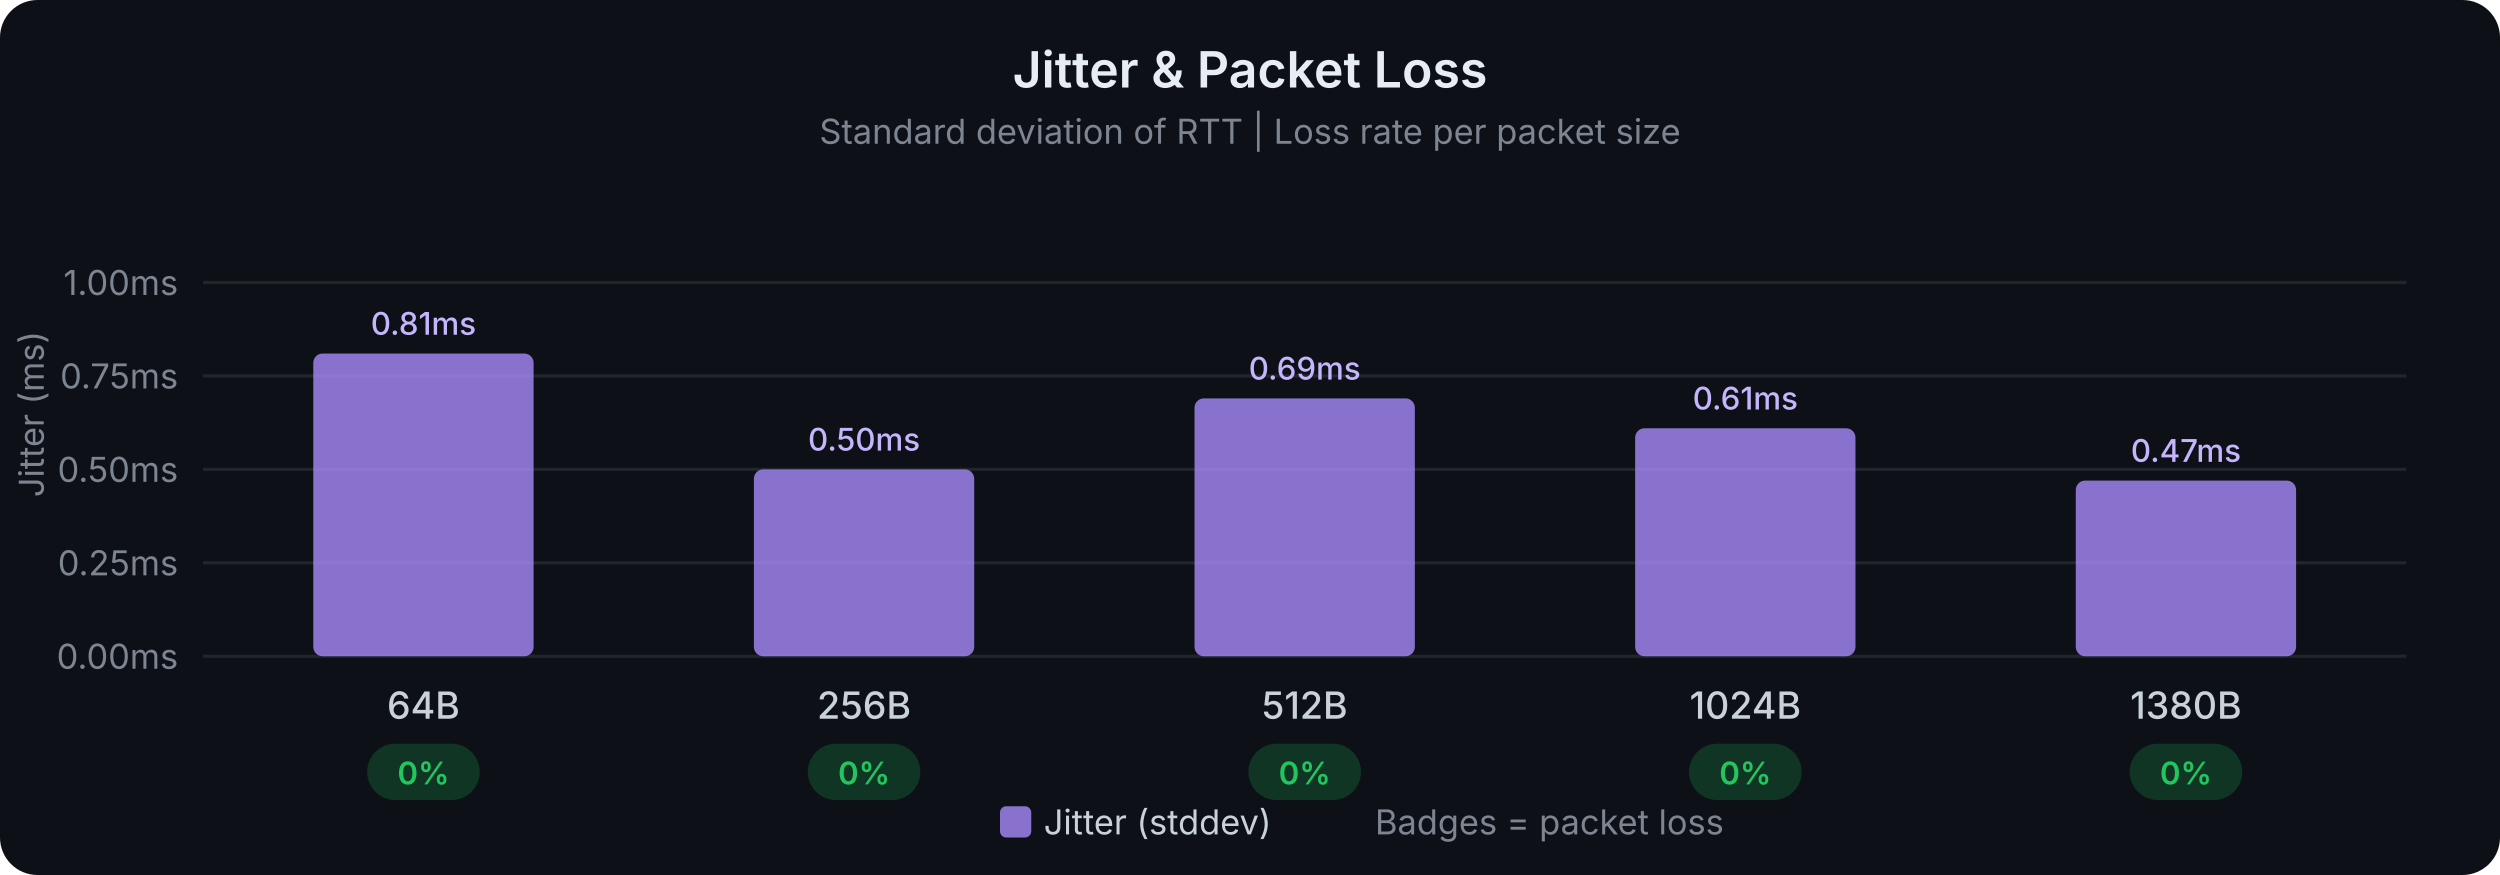
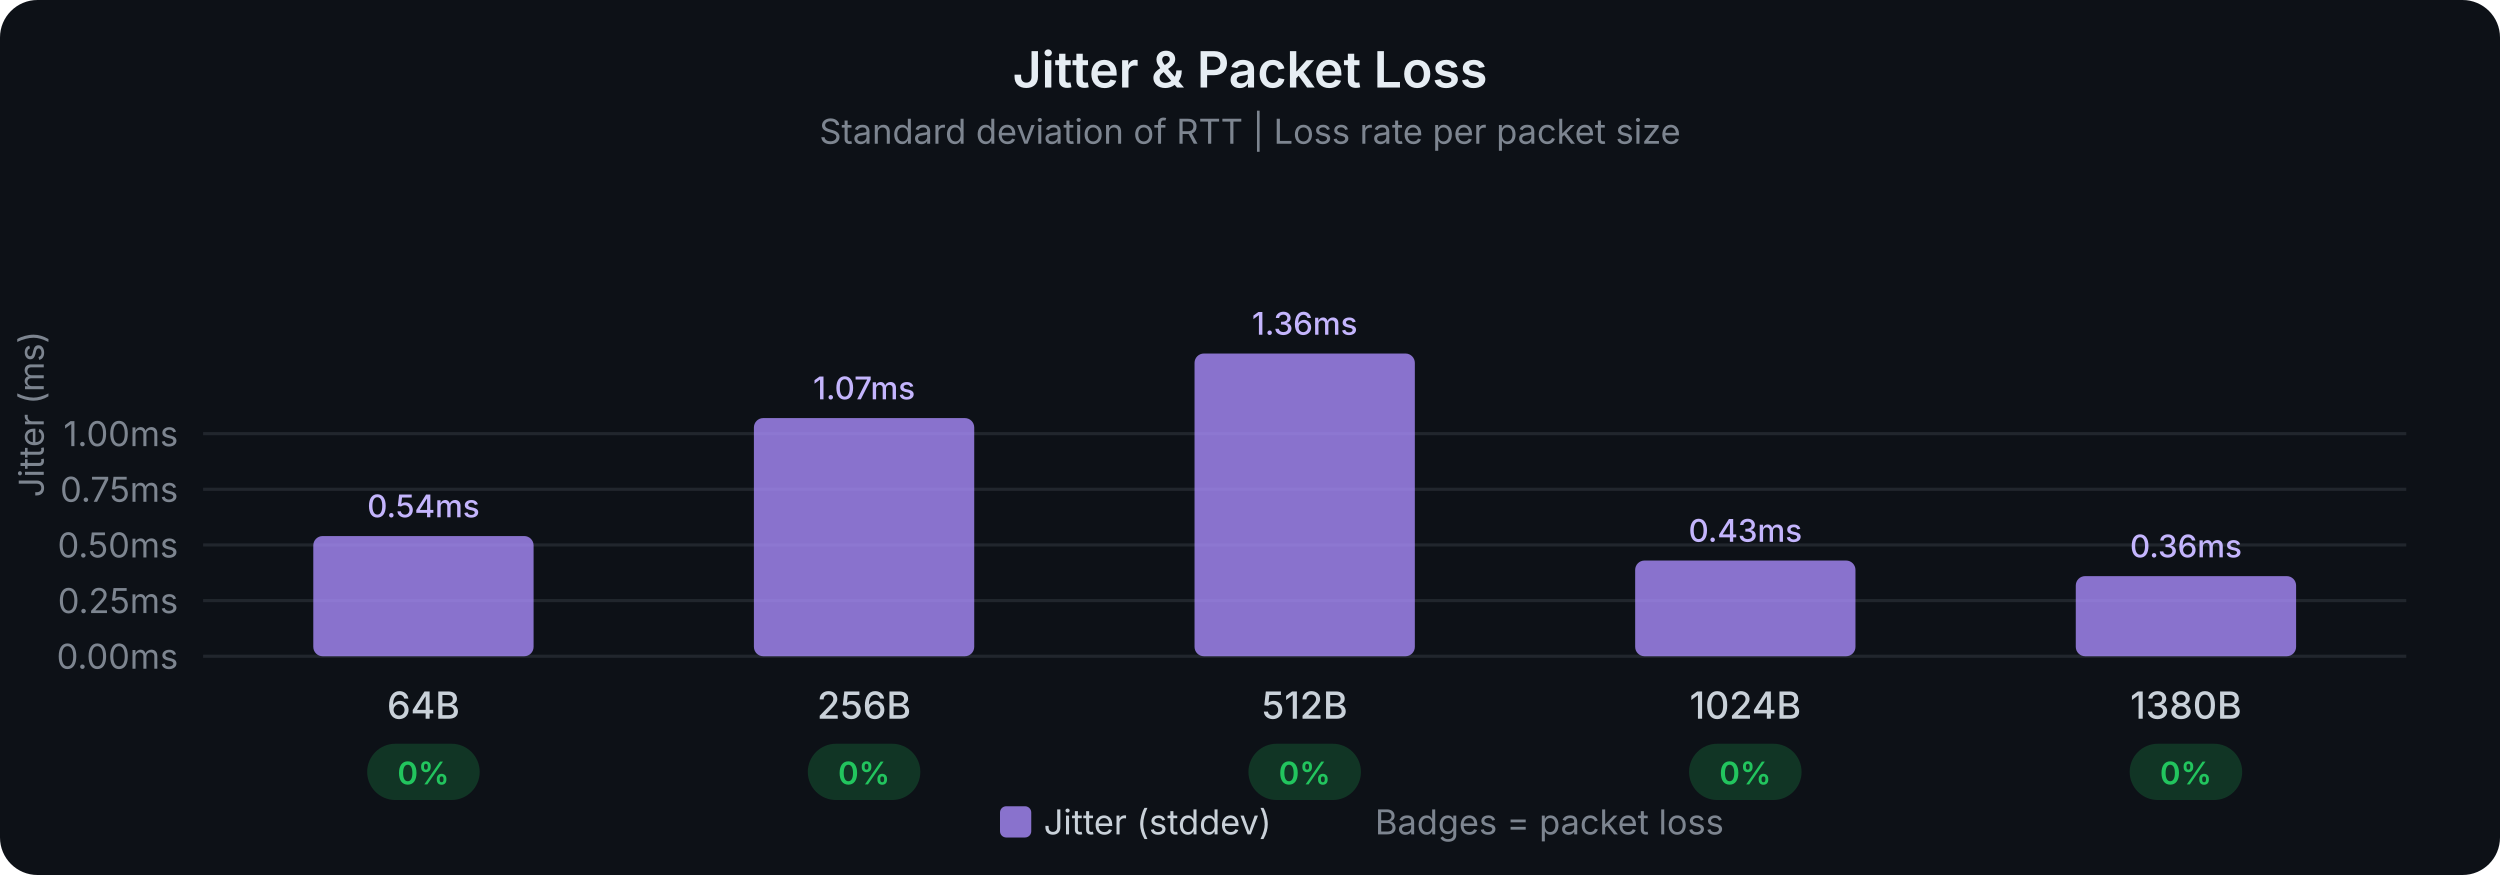
<svg xmlns="http://www.w3.org/2000/svg" viewBox="0 0 800 280" font-family="system-ui,-apple-system,sans-serif">
  <rect width="800" height="280" fill="#0d1117" rx="12" />
  <text x="400.0" y="28" text-anchor="middle" fill="#e6edf3" font-size="16" font-weight="600">Jitter &amp; Packet Loss</text>
  <text x="400.0" y="46" text-anchor="middle" fill="#7d8590" font-size="11">Standard deviation of RTT | Loss rate per packet size</text>
  <line x1="65" y1="210.0" x2="770" y2="210.0" stroke="#21262d" />
  <text x="57" y="214.0" text-anchor="end" fill="#7d8590" font-size="11">0.00ms</text>
-   <line x1="65" y1="180.1" x2="770" y2="180.1" stroke="#21262d" />
-   <text x="57" y="184.1" text-anchor="end" fill="#7d8590" font-size="11">0.25ms</text>
-   <line x1="65" y1="150.201" x2="770" y2="150.201" stroke="#21262d" />
-   <text x="57" y="154.201" text-anchor="end" fill="#7d8590" font-size="11">0.50ms</text>
-   <line x1="65" y1="120.301" x2="770" y2="120.301" stroke="#21262d" />
-   <text x="57" y="124.301" text-anchor="end" fill="#7d8590" font-size="11">0.75ms</text>
-   <line x1="65" y1="90.401" x2="770" y2="90.401" stroke="#21262d" />
-   <text x="57" y="94.401" text-anchor="end" fill="#7d8590" font-size="11">1.00ms</text>
+   <line x1="65" y1="192.192" x2="770" y2="192.192" stroke="#21262d" />
+   <text x="57" y="196.192" text-anchor="end" fill="#7d8590" font-size="11">0.25ms</text>
+   <line x1="65" y1="174.384" x2="770" y2="174.384" stroke="#21262d" />
+   <text x="57" y="178.384" text-anchor="end" fill="#7d8590" font-size="11">0.50ms</text>
+   <line x1="65" y1="156.576" x2="770" y2="156.576" stroke="#21262d" />
+   <text x="57" y="160.576" text-anchor="end" fill="#7d8590" font-size="11">0.75ms</text>
+   <line x1="65" y1="138.768" x2="770" y2="138.768" stroke="#21262d" />
+   <text x="57" y="142.768" text-anchor="end" fill="#7d8590" font-size="11">1.00ms</text>
  <text x="14" y="132.5" text-anchor="middle" fill="#7d8590" font-size="11" transform="rotate(-90 14 132.5)">Jitter (ms)</text>
-   <rect x="100.25" y="113.125" width="70.5" height="96.875" fill="#a78bfa" opacity="0.8" rx="3" />
-   <text x="135.5" y="107.125" text-anchor="middle" fill="#c4b5fd" font-size="10" font-weight="500">0.81ms</text>
+   <rect x="100.25" y="171.535" width="70.5" height="38.465" fill="#a78bfa" opacity="0.8" rx="3" />
+   <text x="135.5" y="165.535" text-anchor="middle" fill="#c4b5fd" font-size="10" font-weight="500">0.54ms</text>
  <text x="135.5" y="230" text-anchor="middle" fill="#c9d1d9" font-size="12" font-weight="500">64B</text>
  <rect x="117.5" y="238" width="36" height="18" fill="#22c55e" opacity="0.2" rx="9" />
  <text x="135.5" y="251" text-anchor="middle" fill="#22c55e" font-size="10" font-weight="600">0%</text>
-   <rect x="241.25" y="150.201" width="70.5" height="59.799" fill="#a78bfa" opacity="0.8" rx="3" />
-   <text x="276.5" y="144.201" text-anchor="middle" fill="#c4b5fd" font-size="10" font-weight="500">0.50ms</text>
+   <rect x="241.25" y="133.782" width="70.5" height="76.218" fill="#a78bfa" opacity="0.8" rx="3" />
+   <text x="276.5" y="127.782" text-anchor="middle" fill="#c4b5fd" font-size="10" font-weight="500">1.07ms</text>
  <text x="276.5" y="230" text-anchor="middle" fill="#c9d1d9" font-size="12" font-weight="500">256B</text>
  <rect x="258.5" y="238" width="36" height="18" fill="#22c55e" opacity="0.2" rx="9" />
  <text x="276.5" y="251" text-anchor="middle" fill="#22c55e" font-size="10" font-weight="600">0%</text>
-   <rect x="382.25" y="127.477" width="70.5" height="82.523" fill="#a78bfa" opacity="0.8" rx="3" />
-   <text x="417.5" y="121.477" text-anchor="middle" fill="#c4b5fd" font-size="10" font-weight="500">0.69ms</text>
+   <rect x="382.25" y="113.125" width="70.5" height="96.875" fill="#a78bfa" opacity="0.8" rx="3" />
+   <text x="417.5" y="107.125" text-anchor="middle" fill="#c4b5fd" font-size="10" font-weight="500">1.36ms</text>
  <text x="417.5" y="230" text-anchor="middle" fill="#c9d1d9" font-size="12" font-weight="500">512B</text>
  <rect x="399.5" y="238" width="36" height="18" fill="#22c55e" opacity="0.2" rx="9" />
  <text x="417.5" y="251" text-anchor="middle" fill="#22c55e" font-size="10" font-weight="600">0%</text>
-   <rect x="523.25" y="137.045" width="70.5" height="72.955" fill="#a78bfa" opacity="0.8" rx="3" />
-   <text x="558.5" y="131.045" text-anchor="middle" fill="#c4b5fd" font-size="10" font-weight="500">0.61ms</text>
+   <rect x="523.25" y="179.37" width="70.5" height="30.63" fill="#a78bfa" opacity="0.8" rx="3" />
+   <text x="558.5" y="173.37" text-anchor="middle" fill="#c4b5fd" font-size="10" font-weight="500">0.43ms</text>
  <text x="558.5" y="230" text-anchor="middle" fill="#c9d1d9" font-size="12" font-weight="500">1024B</text>
  <rect x="540.5" y="238" width="36" height="18" fill="#22c55e" opacity="0.2" rx="9" />
  <text x="558.5" y="251" text-anchor="middle" fill="#22c55e" font-size="10" font-weight="600">0%</text>
-   <rect x="664.25" y="153.789" width="70.5" height="56.211" fill="#a78bfa" opacity="0.8" rx="3" />
-   <text x="699.5" y="147.789" text-anchor="middle" fill="#c4b5fd" font-size="10" font-weight="500">0.47ms</text>
+   <rect x="664.25" y="184.357" width="70.5" height="25.643" fill="#a78bfa" opacity="0.8" rx="3" />
+   <text x="699.5" y="178.357" text-anchor="middle" fill="#c4b5fd" font-size="10" font-weight="500">0.36ms</text>
  <text x="699.5" y="230" text-anchor="middle" fill="#c9d1d9" font-size="12" font-weight="500">1380B</text>
  <rect x="681.5" y="238" width="36" height="18" fill="#22c55e" opacity="0.2" rx="9" />
  <text x="699.5" y="251" text-anchor="middle" fill="#22c55e" font-size="10" font-weight="600">0%</text>
  <rect x="320.0" y="258" width="10" height="10" fill="#a78bfa" opacity="0.8" rx="2" />
  <text x="334.0" y="267" fill="#c9d1d9" font-size="11">Jitter (stddev)</text>
  <text x="440.0" y="267" fill="#7d8590" font-size="11">Badges = packet loss</text>
</svg>
